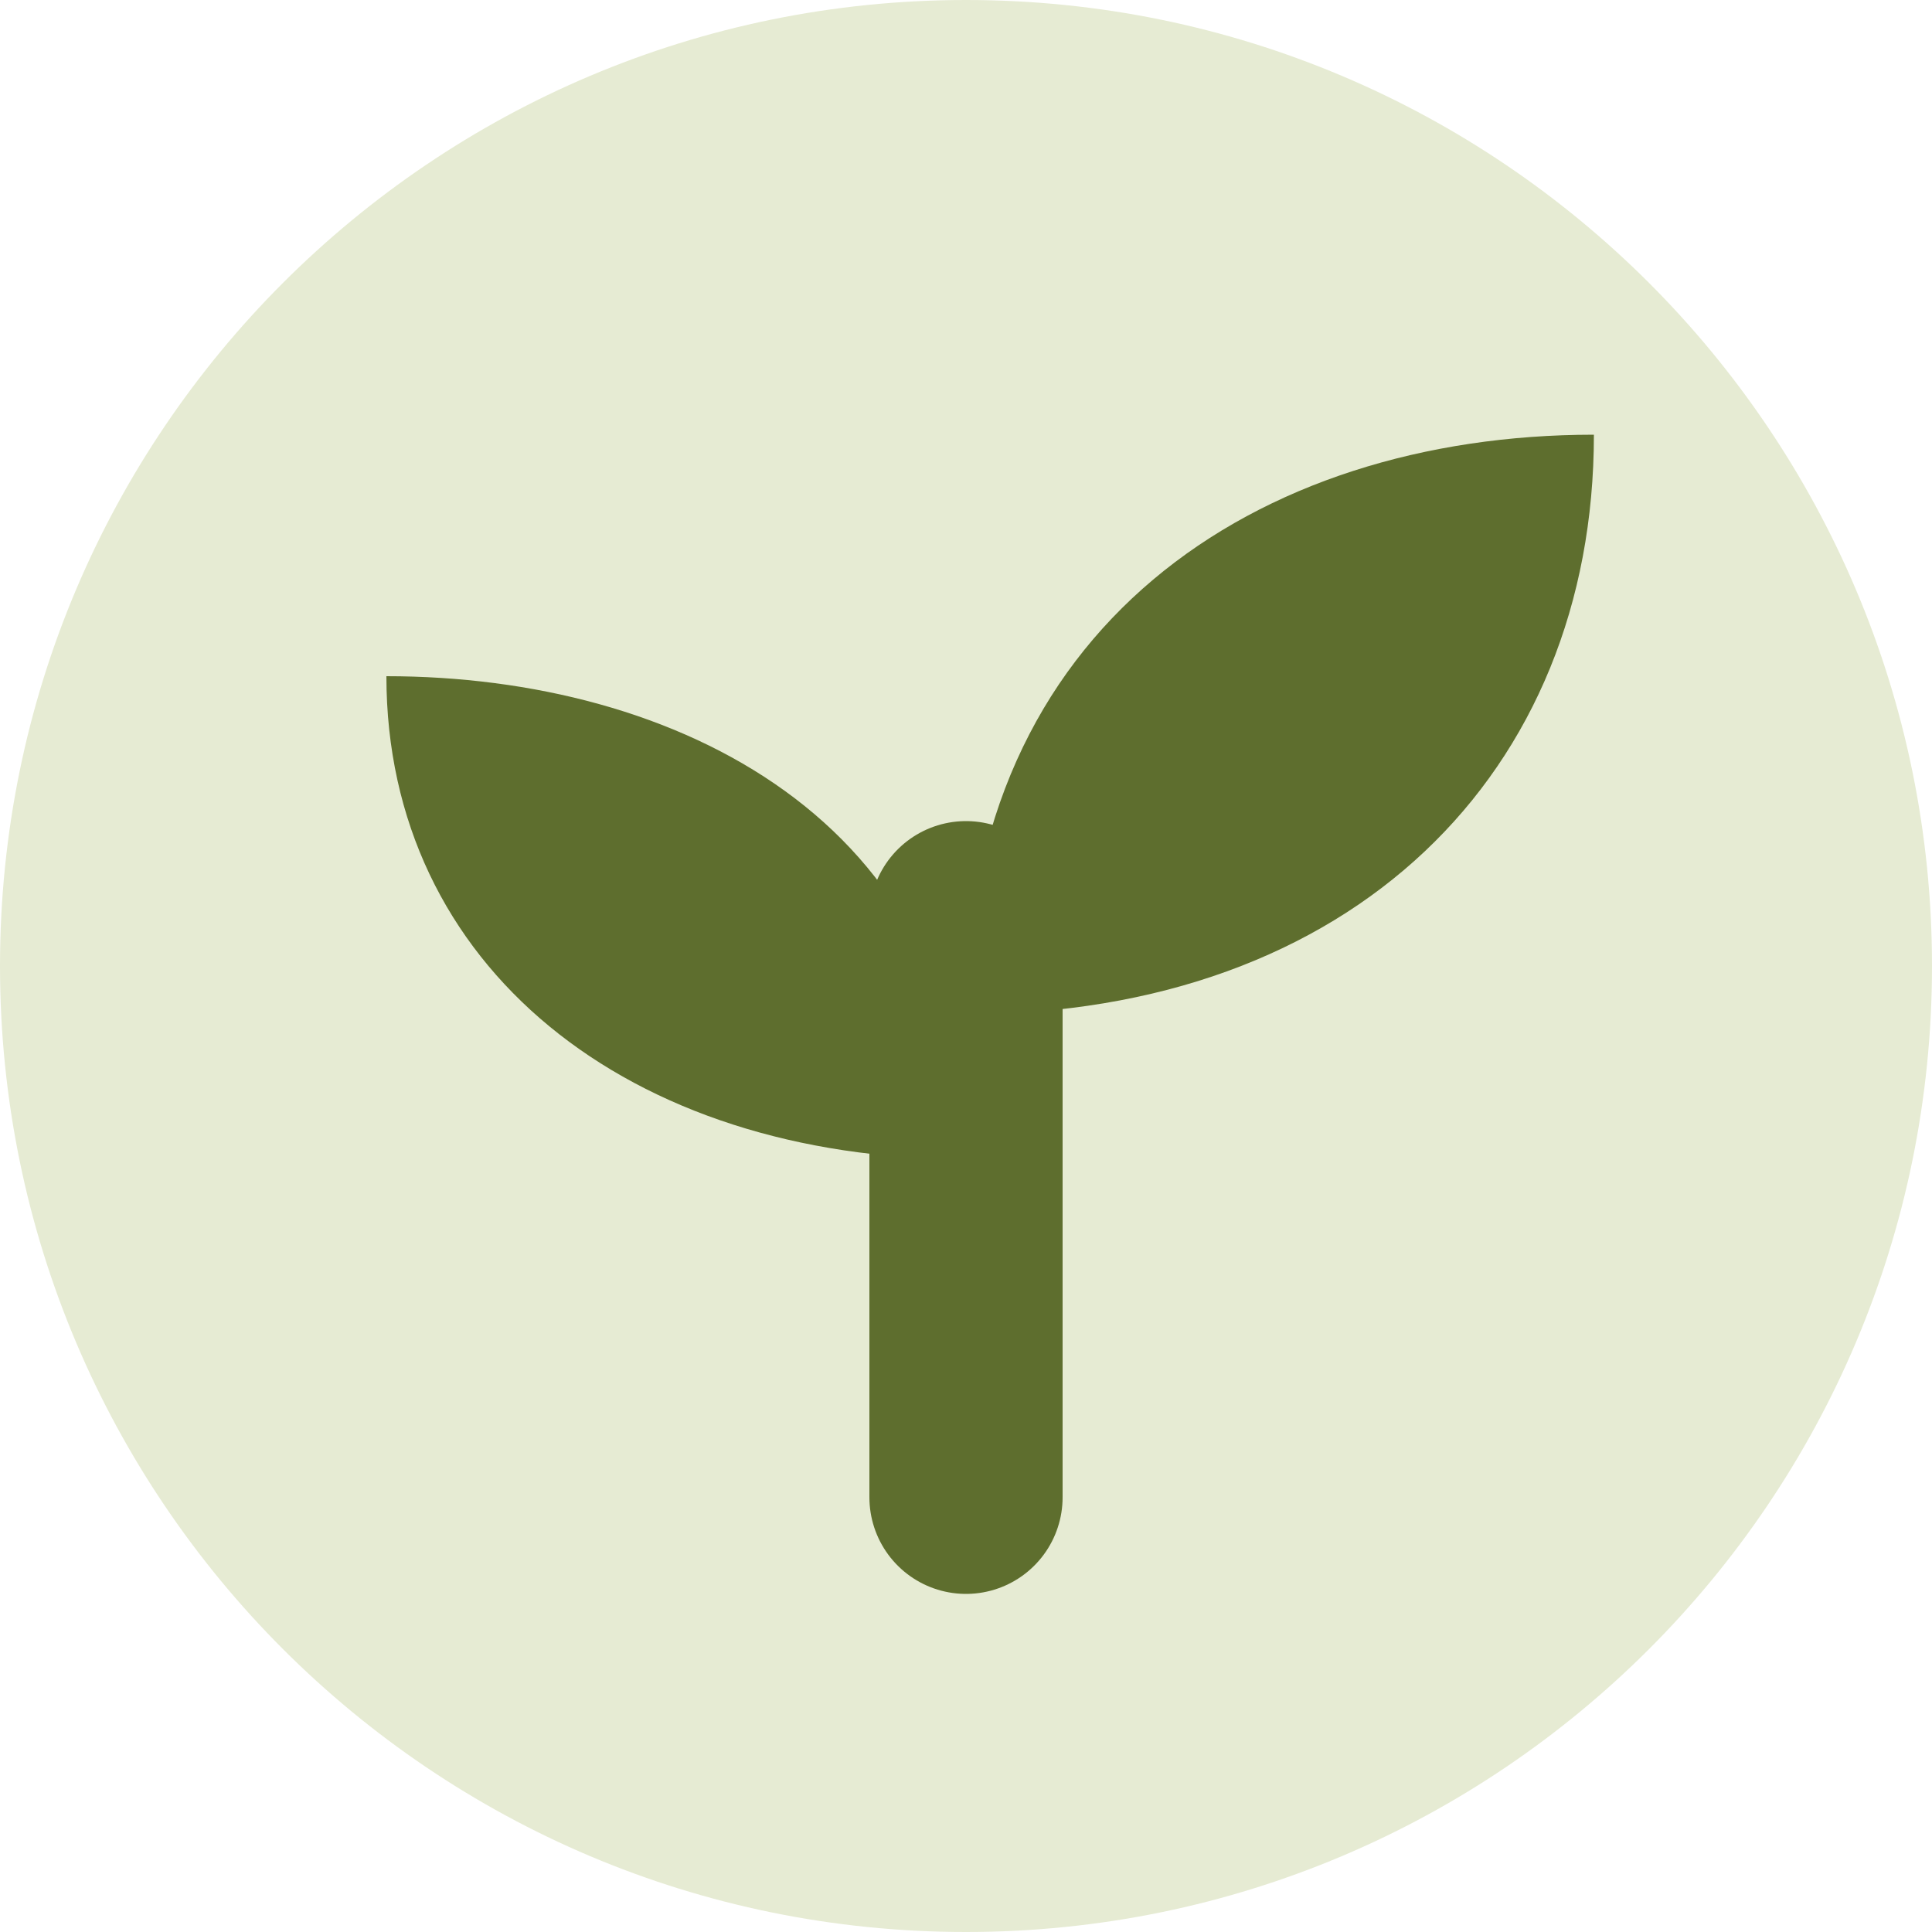
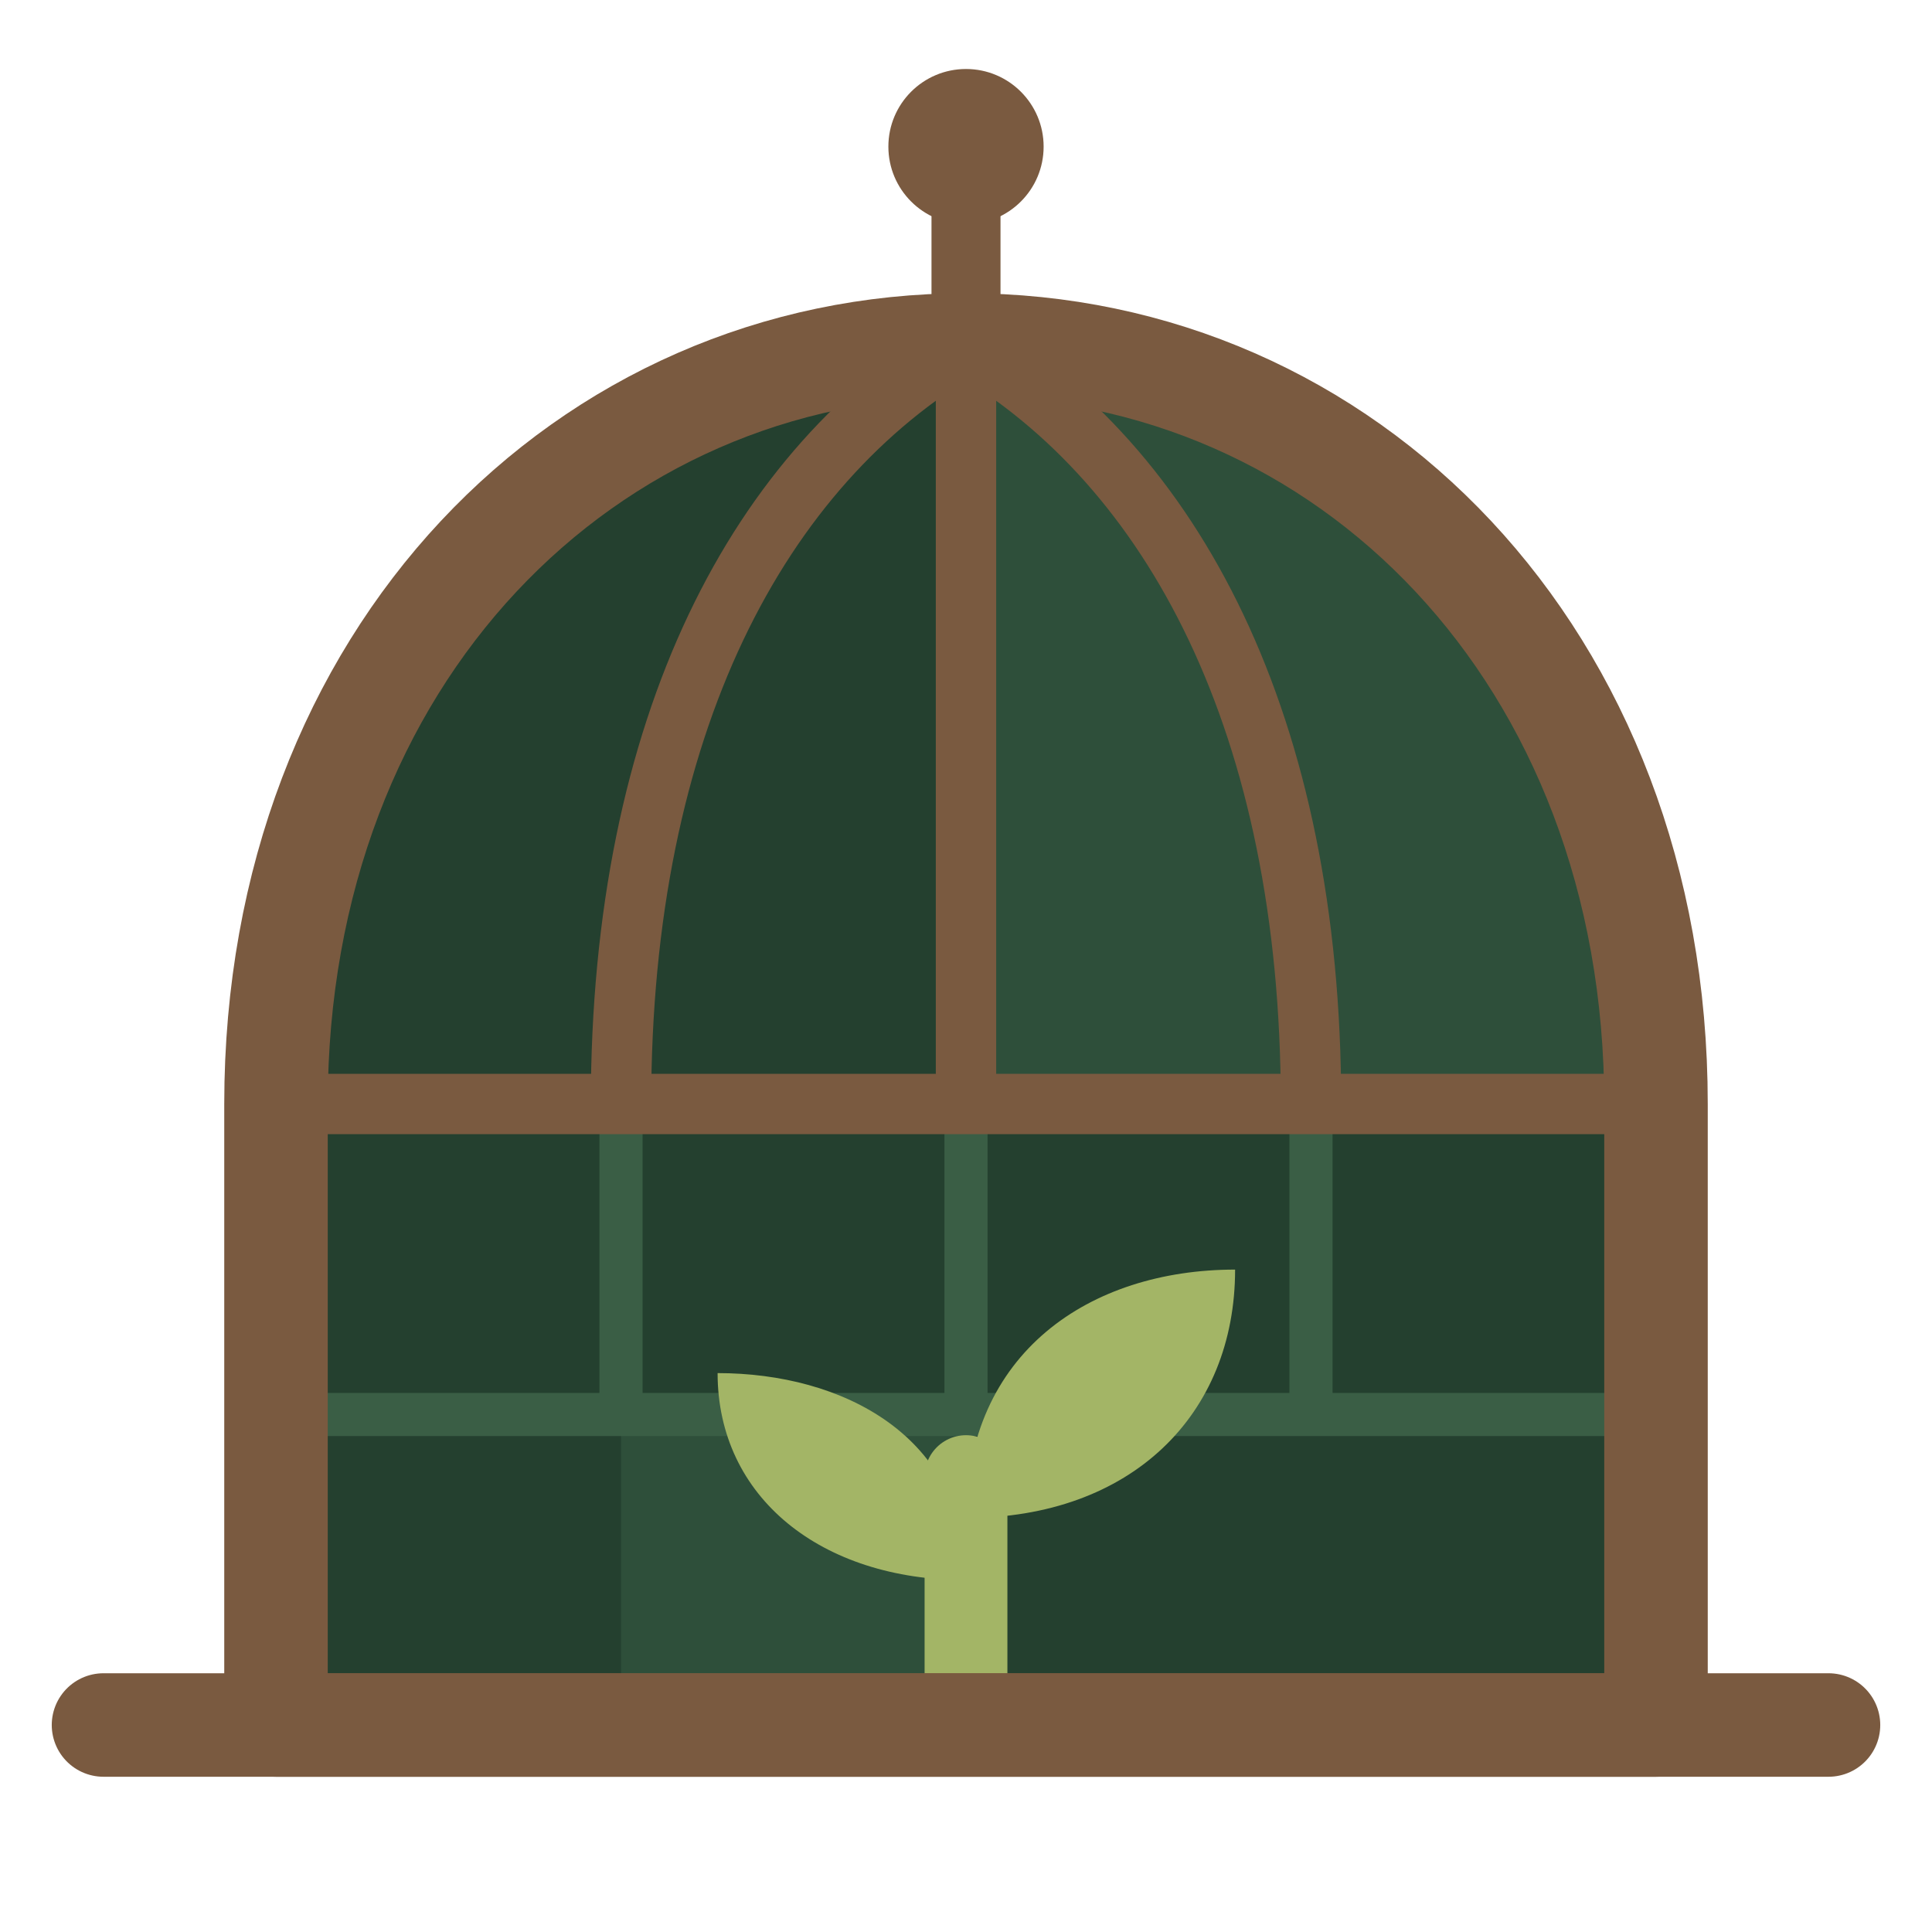
- <svg xmlns="http://www.w3.org/2000/svg" viewBox="0 0 24 24" width="96" height="96" role="img" aria-label="Cloche sprout">
-   <circle cx="12" cy="12" r="12" fill="#E6EBD3" />
-   <g transform="translate(12 12) scale(0.5) translate(-60 -88.8)">
-     <path d="M60 102 V87.6" stroke="#5E6E2E" stroke-width="4.8" stroke-linecap="round" fill="none" />
-     <path d="M60 90 C60 80.4 67.2 75.6 75.6 75.6 C75.6 84 69.6 90 60 90 Z M60 93.6 C60 85.2 52.8 81.6 45.6 81.6 C45.6 88.8 51.6 93.6 60 93.6 Z" fill="#5E6E2E" />
+ <svg xmlns="http://www.w3.org/2000/svg" viewBox="4 2 112 112" width="96" height="96" role="img" aria-label="Cloche logo: a walnut-framed glass cloche with a sprout inside">
+   <path d="M20 102 V66 C20 40 38 22 60 22 C82 22 100 40 100 66 V102 Z" fill="#24402F" />
+   <path d="M60 22 C82 22 100 40 100 66 H60 Z" fill="#2E4F3A" />
+   <path d="M40 84 H60 V102 H40 Z" fill="#2E4F3A" />
+   <path d="M20 84 H100 M40 66 V84 M60 66 V84 M80 66 V84" stroke="#3A5E45" stroke-width="2.5" fill="none" />
+   <path d="M60 102 V87.6" stroke="#A3B566" stroke-width="4.8" stroke-linecap="round" fill="none" />
+   <path d="M60 90 C60 80.4 67.2 75.6 75.6 75.6 C75.6 84 69.6 90 60 90 Z M60 93.6 C60 85.2 52.8 81.6 45.6 81.6 C45.6 88.8 51.6 93.6 60 93.6 Z" fill="#A3B566" />
+   <g fill="none" stroke="#7A5A40" stroke-linecap="round" stroke-linejoin="round">
+     <path d="M20 66 H100 M40 66 C40 44 48 29 60 22 M80 66 C80 44 72 29 60 22 M60 22 V66" stroke-width="3.5" />
+     <path d="M20 102 V66 C20 40 38 22 60 22 C82 22 100 40 100 66 V102 Z" stroke-width="6" />
+     <path d="M60 22 V13" stroke-width="4" />
+     <path d="M10 102 H110" stroke-width="6" />
  </g>
+   <circle cx="60" cy="10.5" r="4.5" fill="#7A5A40" />
</svg>
